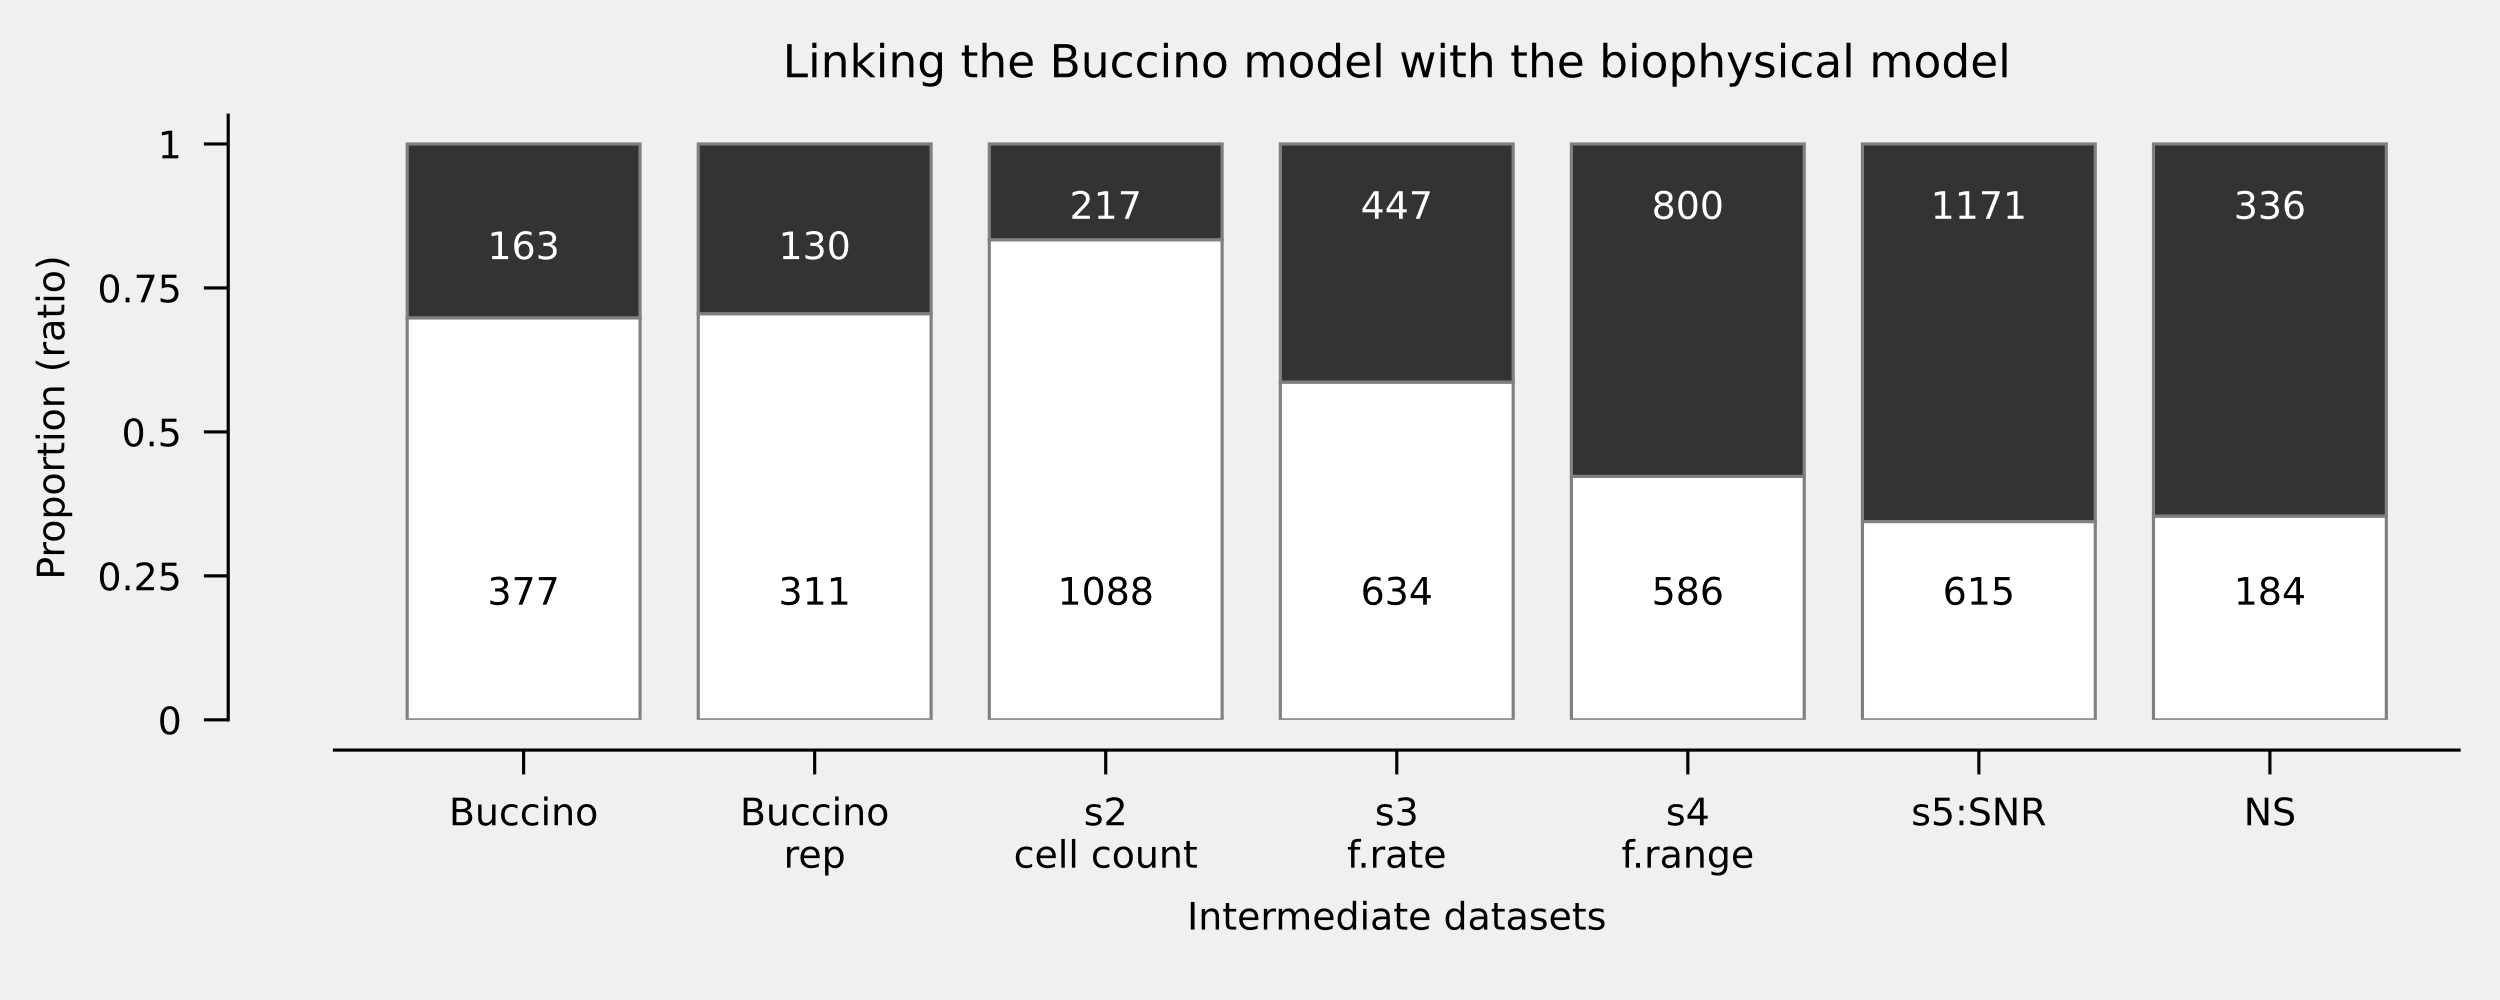
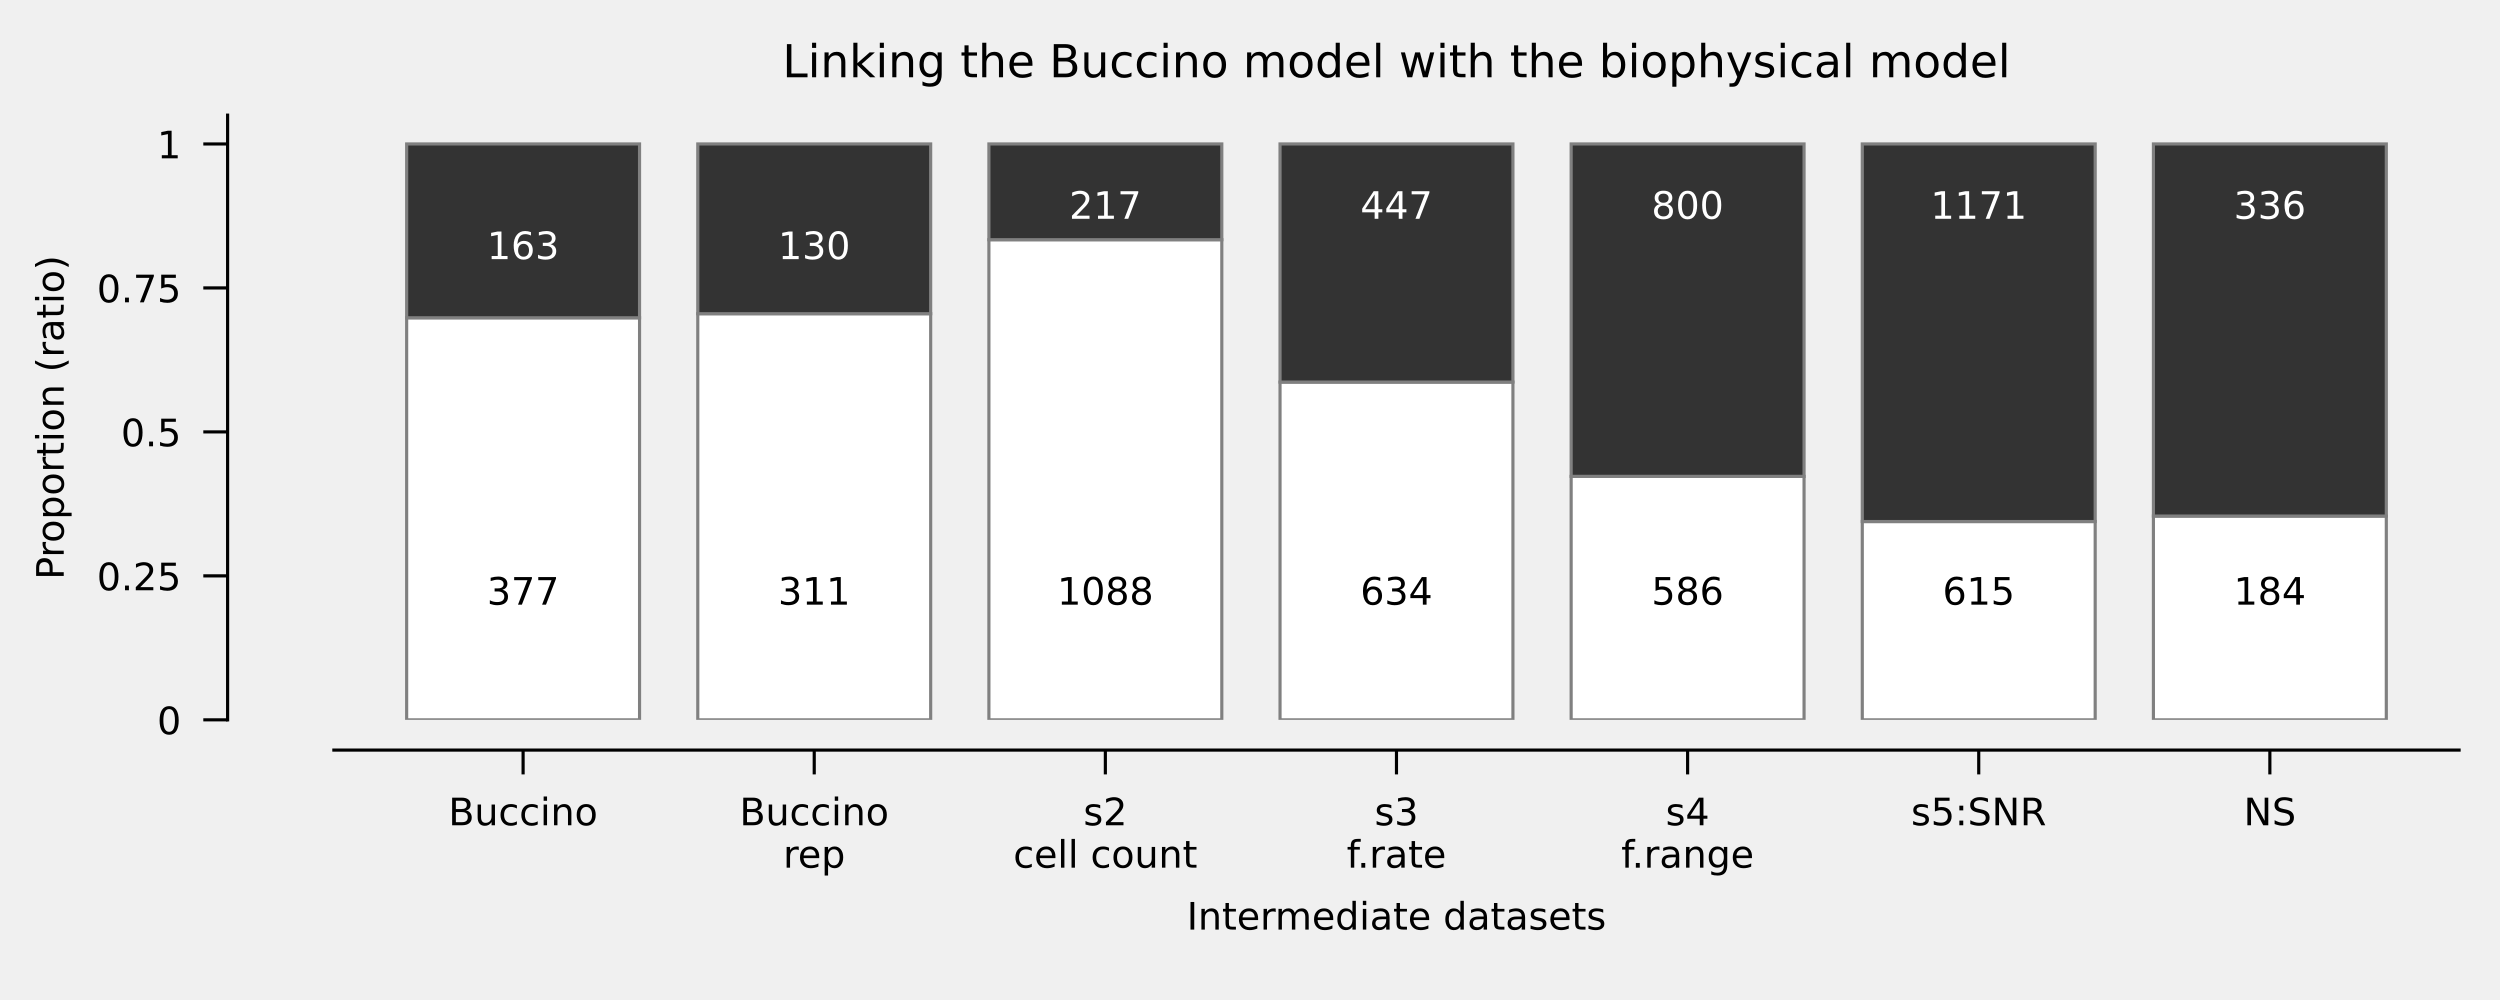
<svg xmlns="http://www.w3.org/2000/svg" xmlns:xlink="http://www.w3.org/1999/xlink" width="396pt" height="158.4pt" viewBox="0 0 396 158.4" version="1.1">
  <defs>
    <style type="text/css">*{stroke-linejoin: round; stroke-linecap: butt}</style>
  </defs>
  <g id="figure_1">
    <g id="patch_1">
      <path d="M 0 158.4  L 396 158.4  L 396 0  L 0 0  L 0 158.4  z " style="fill: none" />
    </g>
    <g id="axes_1">
      <g id="patch_2">
-         <path d="M 52.975 114.024  L 389.52 114.024  L 389.52 18.24  L 52.975 18.24  L 52.975 114.024  z " style="fill: none" />
+         <path d="M 52.885 114.024  L 389.52 114.024  L 389.52 18.24  L 52.885 18.24  L 52.885 114.024  z " style="fill: none" />
      </g>
      <g id="patch_3">
-         <path d="M 64.501 114.024  L 101.382 114.024  L 101.382 50.337  L 64.501 50.337  z " clip-path="url(#p4347ca9a81)" style="fill: #ffffff; stroke: #808080; stroke-width: 0.5; stroke-linejoin: miter" />
+         <path d="M 64.414 114.024  L 101.305 114.024  L 101.305 50.337  L 64.414 50.337  z " clip-path="url(#pc18c76cbf7)" style="fill: #ffffff; stroke: #808080; stroke-width: 0.5; stroke-linejoin: miter" />
      </g>
      <g id="patch_4">
-         <path d="M 110.603 114.024  L 147.484 114.024  L 147.484 49.692  L 110.603 49.692  z " clip-path="url(#p4347ca9a81)" style="fill: #ffffff; stroke: #808080; stroke-width: 0.5; stroke-linejoin: miter" />
+         <path d="M 110.528 114.024  L 147.419 114.024  L 147.419 49.692  L 110.528 49.692  z " clip-path="url(#pc18c76cbf7)" style="fill: #ffffff; stroke: #808080; stroke-width: 0.5; stroke-linejoin: miter" />
      </g>
      <g id="patch_5">
-         <path d="M 156.705 114.024  L 193.586 114.024  L 193.586 37.97  L 156.705 37.97  z " clip-path="url(#p4347ca9a81)" style="fill: #ffffff; stroke: #808080; stroke-width: 0.5; stroke-linejoin: miter" />
+         <path d="M 156.642 114.024  L 193.534 114.024  L 193.534 37.97  L 156.642 37.97  z " clip-path="url(#pc18c76cbf7)" style="fill: #ffffff; stroke: #808080; stroke-width: 0.5; stroke-linejoin: miter" />
      </g>
      <g id="patch_6">
-         <path d="M 202.807 114.024  L 239.688 114.024  L 239.688 60.522  L 202.807 60.522  z " clip-path="url(#p4347ca9a81)" style="fill: #ffffff; stroke: #808080; stroke-width: 0.5; stroke-linejoin: miter" />
+         <path d="M 202.757 114.024  L 239.648 114.024  L 239.648 60.522  L 202.757 60.522  z " clip-path="url(#pc18c76cbf7)" style="fill: #ffffff; stroke: #808080; stroke-width: 0.5; stroke-linejoin: miter" />
      </g>
      <g id="patch_7">
-         <path d="M 248.909 114.024  L 285.79 114.024  L 285.79 75.455  L 248.909 75.455  z " clip-path="url(#p4347ca9a81)" style="fill: #ffffff; stroke: #808080; stroke-width: 0.5; stroke-linejoin: miter" />
+         <path d="M 248.871 114.024  L 285.763 114.024  L 285.763 75.455  L 248.871 75.455  z " clip-path="url(#pc18c76cbf7)" style="fill: #ffffff; stroke: #808080; stroke-width: 0.5; stroke-linejoin: miter" />
      </g>
      <g id="patch_8">
-         <path d="M 295.011 114.024  L 331.892 114.024  L 331.892 82.612  L 295.011 82.612  z " clip-path="url(#p4347ca9a81)" style="fill: #ffffff; stroke: #808080; stroke-width: 0.5; stroke-linejoin: miter" />
+         <path d="M 294.986 114.024  L 331.877 114.024  L 331.877 82.612  L 294.986 82.612  z " clip-path="url(#pc18c76cbf7)" style="fill: #ffffff; stroke: #808080; stroke-width: 0.5; stroke-linejoin: miter" />
      </g>
      <g id="patch_9">
-         <path d="M 341.113 114.024  L 377.994 114.024  L 377.994 81.745  L 341.113 81.745  z " clip-path="url(#p4347ca9a81)" style="fill: #ffffff; stroke: #808080; stroke-width: 0.5; stroke-linejoin: miter" />
+         <path d="M 341.1 114.024  L 377.991 114.024  L 377.991 81.745  L 341.1 81.745  z " clip-path="url(#pc18c76cbf7)" style="fill: #ffffff; stroke: #808080; stroke-width: 0.5; stroke-linejoin: miter" />
      </g>
      <g id="patch_10">
-         <path d="M 64.501 50.337  L 101.382 50.337  L 101.382 22.801  L 64.501 22.801  z " clip-path="url(#p4347ca9a81)" style="fill: #333333; stroke: #808080; stroke-width: 0.5; stroke-linejoin: miter" />
+         <path d="M 64.414 50.337  L 101.305 50.337  L 101.305 22.801  L 64.414 22.801  z " clip-path="url(#pc18c76cbf7)" style="fill: #333333; stroke: #808080; stroke-width: 0.5; stroke-linejoin: miter" />
      </g>
      <g id="patch_11">
-         <path d="M 110.603 49.692  L 147.484 49.692  L 147.484 22.801  L 110.603 22.801  z " clip-path="url(#p4347ca9a81)" style="fill: #333333; stroke: #808080; stroke-width: 0.5; stroke-linejoin: miter" />
+         <path d="M 110.528 49.692  L 147.419 49.692  L 147.419 22.801  L 110.528 22.801  z " clip-path="url(#pc18c76cbf7)" style="fill: #333333; stroke: #808080; stroke-width: 0.5; stroke-linejoin: miter" />
      </g>
      <g id="patch_12">
-         <path d="M 156.705 37.97  L 193.586 37.97  L 193.586 22.801  L 156.705 22.801  z " clip-path="url(#p4347ca9a81)" style="fill: #333333; stroke: #808080; stroke-width: 0.5; stroke-linejoin: miter" />
+         <path d="M 156.642 37.97  L 193.534 37.97  L 193.534 22.801  L 156.642 22.801  z " clip-path="url(#pc18c76cbf7)" style="fill: #333333; stroke: #808080; stroke-width: 0.5; stroke-linejoin: miter" />
      </g>
      <g id="patch_13">
-         <path d="M 202.807 60.522  L 239.688 60.522  L 239.688 22.801  L 202.807 22.801  z " clip-path="url(#p4347ca9a81)" style="fill: #333333; stroke: #808080; stroke-width: 0.5; stroke-linejoin: miter" />
+         <path d="M 202.757 60.522  L 239.648 60.522  L 239.648 22.801  L 202.757 22.801  z " clip-path="url(#pc18c76cbf7)" style="fill: #333333; stroke: #808080; stroke-width: 0.5; stroke-linejoin: miter" />
      </g>
      <g id="patch_14">
-         <path d="M 248.909 75.455  L 285.79 75.455  L 285.79 22.801  L 248.909 22.801  z " clip-path="url(#p4347ca9a81)" style="fill: #333333; stroke: #808080; stroke-width: 0.5; stroke-linejoin: miter" />
+         <path d="M 248.871 75.455  L 285.763 75.455  L 285.763 22.801  L 248.871 22.801  z " clip-path="url(#pc18c76cbf7)" style="fill: #333333; stroke: #808080; stroke-width: 0.5; stroke-linejoin: miter" />
      </g>
      <g id="patch_15">
-         <path d="M 295.011 82.612  L 331.892 82.612  L 331.892 22.801  L 295.011 22.801  z " clip-path="url(#p4347ca9a81)" style="fill: #333333; stroke: #808080; stroke-width: 0.5; stroke-linejoin: miter" />
+         <path d="M 294.986 82.612  L 331.877 82.612  L 331.877 22.801  L 294.986 22.801  z " clip-path="url(#pc18c76cbf7)" style="fill: #333333; stroke: #808080; stroke-width: 0.5; stroke-linejoin: miter" />
      </g>
      <g id="patch_16">
-         <path d="M 341.113 81.745  L 377.994 81.745  L 377.994 22.801  L 341.113 22.801  z " clip-path="url(#p4347ca9a81)" style="fill: #333333; stroke: #808080; stroke-width: 0.5; stroke-linejoin: miter" />
+         <path d="M 341.1 81.745  L 377.991 81.745  L 377.991 22.801  L 341.1 22.801  z " clip-path="url(#pc18c76cbf7)" style="fill: #333333; stroke: #808080; stroke-width: 0.5; stroke-linejoin: miter" />
      </g>
      <g id="matplotlib.axis_1">
        <g id="xtick_1">
          <g id="line2d_1">
            <defs>
-               <path id="ma903d6abb0" d="M 0 0  L 0 3.85  " style="stroke: #000000; stroke-width: 0.5" />
+               <path id="me1fc6a1d60" d="M 0 0  L 0 3.85  " style="stroke: #000000; stroke-width: 0.5" />
            </defs>
            <g>
-               <use xlink:href="#ma903d6abb0" x="82.941" y="118.813" style="stroke: #000000; stroke-width: 0.5" />
+               <use xlink:href="#me1fc6a1d60" x="82.859" y="118.813" style="stroke: #000000; stroke-width: 0.5" />
            </g>
          </g>
          <g id="text_1">
-             <g transform="translate(71.11243 130.7218) scale(0.06 -0.06)">
+             <g transform="translate(71.03044 130.7218) scale(0.06 -0.06)">
              <defs>
                <path id="DejaVuSans-42" d="M 1259 2228  L 1259 519  L 2272 519  Q 2781 519 3026 730  Q 3272 941 3272 1375  Q 3272 1813 3026 2020  Q 2781 2228 2272 2228  L 1259 2228  z M 1259 4147  L 1259 2741  L 2194 2741  Q 2656 2741 2882 2914  Q 3109 3088 3109 3444  Q 3109 3797 2882 3972  Q 2656 4147 2194 4147  L 1259 4147  z M 628 4666  L 2241 4666  Q 2963 4666 3353 4366  Q 3744 4066 3744 3513  Q 3744 3084 3544 2831  Q 3344 2578 2956 2516  Q 3422 2416 3680 2098  Q 3938 1781 3938 1306  Q 3938 681 3513 340  Q 3088 0 2303 0  L 628 0  L 628 4666  z " transform="scale(0.015625)" />
                <path id="DejaVuSans-75" d="M 544 1381  L 544 3500  L 1119 3500  L 1119 1403  Q 1119 906 1312 657  Q 1506 409 1894 409  Q 2359 409 2629 706  Q 2900 1003 2900 1516  L 2900 3500  L 3475 3500  L 3475 0  L 2900 0  L 2900 538  Q 2691 219 2414 64  Q 2138 -91 1772 -91  Q 1169 -91 856 284  Q 544 659 544 1381  z M 1991 3584  L 1991 3584  z " transform="scale(0.015625)" />
                <path id="DejaVuSans-63" d="M 3122 3366  L 3122 2828  Q 2878 2963 2633 3030  Q 2388 3097 2138 3097  Q 1578 3097 1268 2742  Q 959 2388 959 1747  Q 959 1106 1268 751  Q 1578 397 2138 397  Q 2388 397 2633 464  Q 2878 531 3122 666  L 3122 134  Q 2881 22 2623 -34  Q 2366 -91 2075 -91  Q 1284 -91 818 406  Q 353 903 353 1747  Q 353 2603 823 3093  Q 1294 3584 2113 3584  Q 2378 3584 2631 3529  Q 2884 3475 3122 3366  z " transform="scale(0.015625)" />
                <path id="DejaVuSans-69" d="M 603 3500  L 1178 3500  L 1178 0  L 603 0  L 603 3500  z M 603 4863  L 1178 4863  L 1178 4134  L 603 4134  L 603 4863  z " transform="scale(0.015625)" />
                <path id="DejaVuSans-6e" d="M 3513 2113  L 3513 0  L 2938 0  L 2938 2094  Q 2938 2591 2744 2837  Q 2550 3084 2163 3084  Q 1697 3084 1428 2787  Q 1159 2491 1159 1978  L 1159 0  L 581 0  L 581 3500  L 1159 3500  L 1159 2956  Q 1366 3272 1645 3428  Q 1925 3584 2291 3584  Q 2894 3584 3203 3211  Q 3513 2838 3513 2113  z " transform="scale(0.015625)" />
                <path id="DejaVuSans-6f" d="M 1959 3097  Q 1497 3097 1228 2736  Q 959 2375 959 1747  Q 959 1119 1226 758  Q 1494 397 1959 397  Q 2419 397 2687 759  Q 2956 1122 2956 1747  Q 2956 2369 2687 2733  Q 2419 3097 1959 3097  z M 1959 3584  Q 2709 3584 3137 3096  Q 3566 2609 3566 1747  Q 3566 888 3137 398  Q 2709 -91 1959 -91  Q 1206 -91 779 398  Q 353 888 353 1747  Q 353 2609 779 3096  Q 1206 3584 1959 3584  z " transform="scale(0.015625)" />
              </defs>
              <use xlink:href="#DejaVuSans-42" />
              <use xlink:href="#DejaVuSans-75" x="68.604" />
              <use xlink:href="#DejaVuSans-63" x="131.982" />
              <use xlink:href="#DejaVuSans-63" x="186.963" />
              <use xlink:href="#DejaVuSans-69" x="241.943" />
              <use xlink:href="#DejaVuSans-6e" x="269.727" />
              <use xlink:href="#DejaVuSans-6f" x="333.105" />
            </g>
          </g>
        </g>
        <g id="xtick_2">
          <g id="line2d_2">
            <g>
-               <use xlink:href="#ma903d6abb0" x="129.043" y="118.813" style="stroke: #000000; stroke-width: 0.5" />
+               <use xlink:href="#me1fc6a1d60" x="128.974" y="118.813" style="stroke: #000000; stroke-width: 0.5" />
            </g>
          </g>
          <g id="text_2">
-             <g transform="translate(117.2145 130.7218) scale(0.06 -0.06)">
+             <g transform="translate(117.1448 130.7218) scale(0.06 -0.06)">
              <use xlink:href="#DejaVuSans-42" />
              <use xlink:href="#DejaVuSans-75" x="68.604" />
              <use xlink:href="#DejaVuSans-63" x="131.982" />
              <use xlink:href="#DejaVuSans-63" x="186.963" />
              <use xlink:href="#DejaVuSans-69" x="241.943" />
              <use xlink:href="#DejaVuSans-6e" x="269.727" />
              <use xlink:href="#DejaVuSans-6f" x="333.105" />
            </g>
-             <g transform="translate(124.1271 137.4405) scale(0.06 -0.06)">
+             <g transform="translate(124.0575 137.4405) scale(0.06 -0.06)">
              <defs>
                <path id="DejaVuSans-72" d="M 2631 2963  Q 2534 3019 2420 3045  Q 2306 3072 2169 3072  Q 1681 3072 1420 2755  Q 1159 2438 1159 1844  L 1159 0  L 581 0  L 581 3500  L 1159 3500  L 1159 2956  Q 1341 3275 1631 3429  Q 1922 3584 2338 3584  Q 2397 3584 2469 3576  Q 2541 3569 2628 3553  L 2631 2963  z " transform="scale(0.015625)" />
                <path id="DejaVuSans-65" d="M 3597 1894  L 3597 1613  L 953 1613  Q 991 1019 1311 708  Q 1631 397 2203 397  Q 2534 397 2845 478  Q 3156 559 3463 722  L 3463 178  Q 3153 47 2828 -22  Q 2503 -91 2169 -91  Q 1331 -91 842 396  Q 353 884 353 1716  Q 353 2575 817 3079  Q 1281 3584 2069 3584  Q 2775 3584 3186 3129  Q 3597 2675 3597 1894  z M 3022 2063  Q 3016 2534 2758 2815  Q 2500 3097 2075 3097  Q 1594 3097 1305 2825  Q 1016 2553 972 2059  L 3022 2063  z " transform="scale(0.015625)" />
                <path id="DejaVuSans-70" d="M 1159 525  L 1159 -1331  L 581 -1331  L 581 3500  L 1159 3500  L 1159 2969  Q 1341 3281 1617 3432  Q 1894 3584 2278 3584  Q 2916 3584 3314 3078  Q 3713 2572 3713 1747  Q 3713 922 3314 415  Q 2916 -91 2278 -91  Q 1894 -91 1617 61  Q 1341 213 1159 525  z M 3116 1747  Q 3116 2381 2855 2742  Q 2594 3103 2138 3103  Q 1681 3103 1420 2742  Q 1159 2381 1159 1747  Q 1159 1113 1420 752  Q 1681 391 2138 391  Q 2594 391 2855 752  Q 3116 1113 3116 1747  z " transform="scale(0.015625)" />
              </defs>
              <use xlink:href="#DejaVuSans-72" />
              <use xlink:href="#DejaVuSans-65" x="38.863" />
              <use xlink:href="#DejaVuSans-70" x="100.387" />
            </g>
          </g>
        </g>
        <g id="xtick_3">
          <g id="line2d_3">
            <g>
-               <use xlink:href="#ma903d6abb0" x="175.145" y="118.813" style="stroke: #000000; stroke-width: 0.5" />
+               <use xlink:href="#me1fc6a1d60" x="175.088" y="118.813" style="stroke: #000000; stroke-width: 0.5" />
            </g>
          </g>
          <g id="text_3">
-             <g transform="translate(171.6739 130.7218) scale(0.06 -0.06)">
+             <g transform="translate(171.6166 130.7218) scale(0.06 -0.06)">
              <defs>
                <path id="DejaVuSans-73" d="M 2834 3397  L 2834 2853  Q 2591 2978 2328 3040  Q 2066 3103 1784 3103  Q 1356 3103 1142 2972  Q 928 2841 928 2578  Q 928 2378 1081 2264  Q 1234 2150 1697 2047  L 1894 2003  Q 2506 1872 2764 1633  Q 3022 1394 3022 966  Q 3022 478 2636 193  Q 2250 -91 1575 -91  Q 1294 -91 989 -36  Q 684 19 347 128  L 347 722  Q 666 556 975 473  Q 1284 391 1588 391  Q 1994 391 2212 530  Q 2431 669 2431 922  Q 2431 1156 2273 1281  Q 2116 1406 1581 1522  L 1381 1569  Q 847 1681 609 1914  Q 372 2147 372 2553  Q 372 3047 722 3315  Q 1072 3584 1716 3584  Q 2034 3584 2315 3537  Q 2597 3491 2834 3397  z " transform="scale(0.015625)" />
                <path id="DejaVuSans-32" d="M 1228 531  L 3431 531  L 3431 0  L 469 0  L 469 531  Q 828 903 1448 1529  Q 2069 2156 2228 2338  Q 2531 2678 2651 2914  Q 2772 3150 2772 3378  Q 2772 3750 2511 3984  Q 2250 4219 1831 4219  Q 1534 4219 1204 4116  Q 875 4013 500 3803  L 500 4441  Q 881 4594 1212 4672  Q 1544 4750 1819 4750  Q 2544 4750 2975 4387  Q 3406 4025 3406 3419  Q 3406 3131 3298 2873  Q 3191 2616 2906 2266  Q 2828 2175 2409 1742  Q 1991 1309 1228 531  z " transform="scale(0.015625)" />
              </defs>
              <use xlink:href="#DejaVuSans-73" />
              <use xlink:href="#DejaVuSans-32" x="52.1" />
            </g>
-             <g transform="translate(160.5659 137.4405) scale(0.06 -0.06)">
+             <g transform="translate(160.5086 137.4405) scale(0.06 -0.06)">
              <defs>
                <path id="DejaVuSans-6c" d="M 603 4863  L 1178 4863  L 1178 0  L 603 0  L 603 4863  z " transform="scale(0.015625)" />
                <path id="DejaVuSans-20" transform="scale(0.015625)" />
                <path id="DejaVuSans-74" d="M 1172 4494  L 1172 3500  L 2356 3500  L 2356 3053  L 1172 3053  L 1172 1153  Q 1172 725 1289 603  Q 1406 481 1766 481  L 2356 481  L 2356 0  L 1766 0  Q 1100 0 847 248  Q 594 497 594 1153  L 594 3053  L 172 3053  L 172 3500  L 594 3500  L 594 4494  L 1172 4494  z " transform="scale(0.015625)" />
              </defs>
              <use xlink:href="#DejaVuSans-63" />
              <use xlink:href="#DejaVuSans-65" x="54.98" />
              <use xlink:href="#DejaVuSans-6c" x="116.504" />
              <use xlink:href="#DejaVuSans-6c" x="144.287" />
              <use xlink:href="#DejaVuSans-20" x="172.07" />
              <use xlink:href="#DejaVuSans-63" x="203.857" />
              <use xlink:href="#DejaVuSans-6f" x="258.838" />
              <use xlink:href="#DejaVuSans-75" x="320.02" />
              <use xlink:href="#DejaVuSans-6e" x="383.398" />
              <use xlink:href="#DejaVuSans-74" x="446.777" />
            </g>
          </g>
        </g>
        <g id="xtick_4">
          <g id="line2d_4">
            <g>
-               <use xlink:href="#ma903d6abb0" x="221.248" y="118.813" style="stroke: #000000; stroke-width: 0.5" />
+               <use xlink:href="#me1fc6a1d60" x="221.202" y="118.813" style="stroke: #000000; stroke-width: 0.5" />
            </g>
          </g>
          <g id="text_4">
-             <g transform="translate(217.7759 130.7218) scale(0.06 -0.06)">
+             <g transform="translate(217.7309 130.7218) scale(0.06 -0.06)">
              <defs>
                <path id="DejaVuSans-33" d="M 2597 2516  Q 3050 2419 3304 2112  Q 3559 1806 3559 1356  Q 3559 666 3084 287  Q 2609 -91 1734 -91  Q 1441 -91 1130 -33  Q 819 25 488 141  L 488 750  Q 750 597 1062 519  Q 1375 441 1716 441  Q 2309 441 2620 675  Q 2931 909 2931 1356  Q 2931 1769 2642 2001  Q 2353 2234 1838 2234  L 1294 2234  L 1294 2753  L 1863 2753  Q 2328 2753 2575 2939  Q 2822 3125 2822 3475  Q 2822 3834 2567 4026  Q 2313 4219 1838 4219  Q 1578 4219 1281 4162  Q 984 4106 628 3988  L 628 4550  Q 988 4650 1302 4700  Q 1616 4750 1894 4750  Q 2613 4750 3031 4423  Q 3450 4097 3450 3541  Q 3450 3153 3228 2886  Q 3006 2619 2597 2516  z " transform="scale(0.015625)" />
              </defs>
              <use xlink:href="#DejaVuSans-73" />
              <use xlink:href="#DejaVuSans-33" x="52.1" />
            </g>
-             <g transform="translate(213.3617 137.4405) scale(0.06 -0.06)">
+             <g transform="translate(213.3167 137.4405) scale(0.06 -0.06)">
              <defs>
                <path id="DejaVuSans-66" d="M 2375 4863  L 2375 4384  L 1825 4384  Q 1516 4384 1395 4259  Q 1275 4134 1275 3809  L 1275 3500  L 2222 3500  L 2222 3053  L 1275 3053  L 1275 0  L 697 0  L 697 3053  L 147 3053  L 147 3500  L 697 3500  L 697 3744  Q 697 4328 969 4595  Q 1241 4863 1831 4863  L 2375 4863  z " transform="scale(0.015625)" />
                <path id="DejaVuSans-2e" d="M 684 794  L 1344 794  L 1344 0  L 684 0  L 684 794  z " transform="scale(0.015625)" />
                <path id="DejaVuSans-61" d="M 2194 1759  Q 1497 1759 1228 1600  Q 959 1441 959 1056  Q 959 750 1161 570  Q 1363 391 1709 391  Q 2188 391 2477 730  Q 2766 1069 2766 1631  L 2766 1759  L 2194 1759  z M 3341 1997  L 3341 0  L 2766 0  L 2766 531  Q 2569 213 2275 61  Q 1981 -91 1556 -91  Q 1019 -91 701 211  Q 384 513 384 1019  Q 384 1609 779 1909  Q 1175 2209 1959 2209  L 2766 2209  L 2766 2266  Q 2766 2663 2505 2880  Q 2244 3097 1772 3097  Q 1472 3097 1187 3025  Q 903 2953 641 2809  L 641 3341  Q 956 3463 1253 3523  Q 1550 3584 1831 3584  Q 2591 3584 2966 3190  Q 3341 2797 3341 1997  z " transform="scale(0.015625)" />
              </defs>
              <use xlink:href="#DejaVuSans-66" />
              <use xlink:href="#DejaVuSans-2e" x="27.955" />
              <use xlink:href="#DejaVuSans-72" x="59.742" />
              <use xlink:href="#DejaVuSans-61" x="100.855" />
              <use xlink:href="#DejaVuSans-74" x="162.135" />
              <use xlink:href="#DejaVuSans-65" x="201.344" />
            </g>
          </g>
        </g>
        <g id="xtick_5">
          <g id="line2d_5">
            <g>
-               <use xlink:href="#ma903d6abb0" x="267.35" y="118.813" style="stroke: #000000; stroke-width: 0.5" />
+               <use xlink:href="#me1fc6a1d60" x="267.317" y="118.813" style="stroke: #000000; stroke-width: 0.5" />
            </g>
          </g>
          <g id="text_5">
-             <g transform="translate(263.878 130.7218) scale(0.06 -0.06)">
+             <g transform="translate(263.8453 130.7218) scale(0.06 -0.06)">
              <defs>
                <path id="DejaVuSans-34" d="M 2419 4116  L 825 1625  L 2419 1625  L 2419 4116  z M 2253 4666  L 3047 4666  L 3047 1625  L 3713 1625  L 3713 1100  L 3047 1100  L 3047 0  L 2419 0  L 2419 1100  L 313 1100  L 313 1709  L 2253 4666  z " transform="scale(0.015625)" />
              </defs>
              <use xlink:href="#DejaVuSans-73" />
              <use xlink:href="#DejaVuSans-34" x="52.1" />
            </g>
-             <g transform="translate(256.8341 137.4405) scale(0.06 -0.06)">
+             <g transform="translate(256.8014 137.4405) scale(0.06 -0.06)">
              <defs>
                <path id="DejaVuSans-67" d="M 2906 1791  Q 2906 2416 2648 2759  Q 2391 3103 1925 3103  Q 1463 3103 1205 2759  Q 947 2416 947 1791  Q 947 1169 1205 825  Q 1463 481 1925 481  Q 2391 481 2648 825  Q 2906 1169 2906 1791  z M 3481 434  Q 3481 -459 3084 -895  Q 2688 -1331 1869 -1331  Q 1566 -1331 1297 -1286  Q 1028 -1241 775 -1147  L 775 -588  Q 1028 -725 1275 -790  Q 1522 -856 1778 -856  Q 2344 -856 2625 -561  Q 2906 -266 2906 331  L 2906 616  Q 2728 306 2450 153  Q 2172 0 1784 0  Q 1141 0 747 490  Q 353 981 353 1791  Q 353 2603 747 3093  Q 1141 3584 1784 3584  Q 2172 3584 2450 3431  Q 2728 3278 2906 2969  L 2906 3500  L 3481 3500  L 3481 434  z " transform="scale(0.015625)" />
              </defs>
              <use xlink:href="#DejaVuSans-66" />
              <use xlink:href="#DejaVuSans-2e" x="27.955" />
              <use xlink:href="#DejaVuSans-72" x="59.742" />
              <use xlink:href="#DejaVuSans-61" x="100.855" />
              <use xlink:href="#DejaVuSans-6e" x="162.135" />
              <use xlink:href="#DejaVuSans-67" x="225.514" />
              <use xlink:href="#DejaVuSans-65" x="288.99" />
            </g>
          </g>
        </g>
        <g id="xtick_6">
          <g id="line2d_6">
            <g>
-               <use xlink:href="#ma903d6abb0" x="313.452" y="118.813" style="stroke: #000000; stroke-width: 0.5" />
+               <use xlink:href="#me1fc6a1d60" x="313.431" y="118.813" style="stroke: #000000; stroke-width: 0.5" />
            </g>
          </g>
          <g id="text_6">
-             <g transform="translate(302.736 130.7218) scale(0.06 -0.06)">
+             <g transform="translate(302.7156 130.7218) scale(0.06 -0.06)">
              <defs>
                <path id="DejaVuSans-35" d="M 691 4666  L 3169 4666  L 3169 4134  L 1269 4134  L 1269 2991  Q 1406 3038 1543 3061  Q 1681 3084 1819 3084  Q 2600 3084 3056 2656  Q 3513 2228 3513 1497  Q 3513 744 3044 326  Q 2575 -91 1722 -91  Q 1428 -91 1123 -41  Q 819 9 494 109  L 494 744  Q 775 591 1075 516  Q 1375 441 1709 441  Q 2250 441 2565 725  Q 2881 1009 2881 1497  Q 2881 1984 2565 2268  Q 2250 2553 1709 2553  Q 1456 2553 1204 2497  Q 953 2441 691 2322  L 691 4666  z " transform="scale(0.015625)" />
                <path id="DejaVuSans-3a" d="M 750 794  L 1409 794  L 1409 0  L 750 0  L 750 794  z M 750 3309  L 1409 3309  L 1409 2516  L 750 2516  L 750 3309  z " transform="scale(0.015625)" />
                <path id="DejaVuSans-53" d="M 3425 4513  L 3425 3897  Q 3066 4069 2747 4153  Q 2428 4238 2131 4238  Q 1616 4238 1336 4038  Q 1056 3838 1056 3469  Q 1056 3159 1242 3001  Q 1428 2844 1947 2747  L 2328 2669  Q 3034 2534 3370 2195  Q 3706 1856 3706 1288  Q 3706 609 3251 259  Q 2797 -91 1919 -91  Q 1588 -91 1214 -16  Q 841 59 441 206  L 441 856  Q 825 641 1194 531  Q 1563 422 1919 422  Q 2459 422 2753 634  Q 3047 847 3047 1241  Q 3047 1584 2836 1778  Q 2625 1972 2144 2069  L 1759 2144  Q 1053 2284 737 2584  Q 422 2884 422 3419  Q 422 4038 858 4394  Q 1294 4750 2059 4750  Q 2388 4750 2728 4690  Q 3069 4631 3425 4513  z " transform="scale(0.015625)" />
                <path id="DejaVuSans-4e" d="M 628 4666  L 1478 4666  L 3547 763  L 3547 4666  L 4159 4666  L 4159 0  L 3309 0  L 1241 3903  L 1241 0  L 628 0  L 628 4666  z " transform="scale(0.015625)" />
                <path id="DejaVuSans-52" d="M 2841 2188  Q 3044 2119 3236 1894  Q 3428 1669 3622 1275  L 4263 0  L 3584 0  L 2988 1197  Q 2756 1666 2539 1819  Q 2322 1972 1947 1972  L 1259 1972  L 1259 0  L 628 0  L 628 4666  L 2053 4666  Q 2853 4666 3247 4331  Q 3641 3997 3641 3322  Q 3641 2881 3436 2590  Q 3231 2300 2841 2188  z M 1259 4147  L 1259 2491  L 2053 2491  Q 2509 2491 2742 2702  Q 2975 2913 2975 3322  Q 2975 3731 2742 3939  Q 2509 4147 2053 4147  L 1259 4147  z " transform="scale(0.015625)" />
              </defs>
              <use xlink:href="#DejaVuSans-73" />
              <use xlink:href="#DejaVuSans-35" x="52.1" />
              <use xlink:href="#DejaVuSans-3a" x="115.723" />
              <use xlink:href="#DejaVuSans-53" x="149.414" />
              <use xlink:href="#DejaVuSans-4e" x="212.891" />
              <use xlink:href="#DejaVuSans-52" x="287.695" />
            </g>
          </g>
        </g>
        <g id="xtick_7">
          <g id="line2d_7">
            <g>
-               <use xlink:href="#ma903d6abb0" x="359.554" y="118.813" style="stroke: #000000; stroke-width: 0.5" />
+               <use xlink:href="#me1fc6a1d60" x="359.546" y="118.813" style="stroke: #000000; stroke-width: 0.5" />
            </g>
          </g>
          <g id="text_7">
-             <g transform="translate(355.4048 130.7218) scale(0.06 -0.06)">
+             <g transform="translate(355.3967 130.7218) scale(0.06 -0.06)">
              <use xlink:href="#DejaVuSans-4e" />
              <use xlink:href="#DejaVuSans-53" x="74.805" />
            </g>
          </g>
        </g>
        <g id="text_8">
-           <g transform="translate(188.0333 147.2474) scale(0.06 -0.06)">
+           <g transform="translate(187.9883 147.2474) scale(0.06 -0.06)">
            <defs>
              <path id="DejaVuSans-49" d="M 628 4666  L 1259 4666  L 1259 0  L 628 0  L 628 4666  z " transform="scale(0.015625)" />
              <path id="DejaVuSans-6d" d="M 3328 2828  Q 3544 3216 3844 3400  Q 4144 3584 4550 3584  Q 5097 3584 5394 3201  Q 5691 2819 5691 2113  L 5691 0  L 5113 0  L 5113 2094  Q 5113 2597 4934 2840  Q 4756 3084 4391 3084  Q 3944 3084 3684 2787  Q 3425 2491 3425 1978  L 3425 0  L 2847 0  L 2847 2094  Q 2847 2600 2669 2842  Q 2491 3084 2119 3084  Q 1678 3084 1418 2786  Q 1159 2488 1159 1978  L 1159 0  L 581 0  L 581 3500  L 1159 3500  L 1159 2956  Q 1356 3278 1631 3431  Q 1906 3584 2284 3584  Q 2666 3584 2933 3390  Q 3200 3197 3328 2828  z " transform="scale(0.015625)" />
              <path id="DejaVuSans-64" d="M 2906 2969  L 2906 4863  L 3481 4863  L 3481 0  L 2906 0  L 2906 525  Q 2725 213 2448 61  Q 2172 -91 1784 -91  Q 1150 -91 751 415  Q 353 922 353 1747  Q 353 2572 751 3078  Q 1150 3584 1784 3584  Q 2172 3584 2448 3432  Q 2725 3281 2906 2969  z M 947 1747  Q 947 1113 1208 752  Q 1469 391 1925 391  Q 2381 391 2643 752  Q 2906 1113 2906 1747  Q 2906 2381 2643 2742  Q 2381 3103 1925 3103  Q 1469 3103 1208 2742  Q 947 2381 947 1747  z " transform="scale(0.015625)" />
            </defs>
            <use xlink:href="#DejaVuSans-49" />
            <use xlink:href="#DejaVuSans-6e" x="29.492" />
            <use xlink:href="#DejaVuSans-74" x="92.871" />
            <use xlink:href="#DejaVuSans-65" x="132.08" />
            <use xlink:href="#DejaVuSans-72" x="193.604" />
            <use xlink:href="#DejaVuSans-6d" x="232.967" />
            <use xlink:href="#DejaVuSans-65" x="330.379" />
            <use xlink:href="#DejaVuSans-64" x="391.902" />
            <use xlink:href="#DejaVuSans-69" x="455.379" />
            <use xlink:href="#DejaVuSans-61" x="483.162" />
            <use xlink:href="#DejaVuSans-74" x="544.441" />
            <use xlink:href="#DejaVuSans-65" x="583.65" />
            <use xlink:href="#DejaVuSans-20" x="645.174" />
            <use xlink:href="#DejaVuSans-64" x="676.961" />
            <use xlink:href="#DejaVuSans-61" x="740.438" />
            <use xlink:href="#DejaVuSans-74" x="801.717" />
            <use xlink:href="#DejaVuSans-61" x="840.926" />
            <use xlink:href="#DejaVuSans-73" x="902.205" />
            <use xlink:href="#DejaVuSans-65" x="954.305" />
            <use xlink:href="#DejaVuSans-74" x="1015.828" />
            <use xlink:href="#DejaVuSans-73" x="1055.037" />
          </g>
        </g>
      </g>
      <g id="matplotlib.axis_2">
        <g id="ytick_1">
          <g id="line2d_8">
            <defs>
-               <path id="m37a1d917bc" d="M 0 0  L -3.85 0  " style="stroke: #000000; stroke-width: 0.5" />
+               <path id="m8066fade5a" d="M 0 0  L -3.85 0  " style="stroke: #000000; stroke-width: 0.5" />
            </defs>
            <g>
-               <use xlink:href="#m37a1d917bc" x="36.148" y="114.024" style="stroke: #000000; stroke-width: 0.5" />
+               <use xlink:href="#m8066fade5a" x="36.053" y="114.024" style="stroke: #000000; stroke-width: 0.5" />
            </g>
          </g>
          <g id="text_9">
-             <g transform="translate(24.98025 116.3031) scale(0.06 -0.06)">
+             <g transform="translate(24.88575 116.3031) scale(0.06 -0.06)">
              <defs>
                <path id="DejaVuSans-30" d="M 2034 4250  Q 1547 4250 1301 3770  Q 1056 3291 1056 2328  Q 1056 1369 1301 889  Q 1547 409 2034 409  Q 2525 409 2770 889  Q 3016 1369 3016 2328  Q 3016 3291 2770 3770  Q 2525 4250 2034 4250  z M 2034 4750  Q 2819 4750 3233 4129  Q 3647 3509 3647 2328  Q 3647 1150 3233 529  Q 2819 -91 2034 -91  Q 1250 -91 836 529  Q 422 1150 422 2328  Q 422 3509 836 4129  Q 1250 4750 2034 4750  z " transform="scale(0.015625)" />
              </defs>
              <use xlink:href="#DejaVuSans-30" />
            </g>
          </g>
        </g>
        <g id="ytick_2">
          <g id="line2d_9">
            <g>
-               <use xlink:href="#m37a1d917bc" x="36.148" y="91.218" style="stroke: #000000; stroke-width: 0.5" />
+               <use xlink:href="#m8066fade5a" x="36.053" y="91.218" style="stroke: #000000; stroke-width: 0.5" />
            </g>
          </g>
          <g id="text_10">
-             <g transform="translate(15.43838 93.49751) scale(0.06 -0.06)">
+             <g transform="translate(15.34388 93.49751) scale(0.06 -0.06)">
              <use xlink:href="#DejaVuSans-30" />
              <use xlink:href="#DejaVuSans-2e" x="63.623" />
              <use xlink:href="#DejaVuSans-32" x="95.41" />
              <use xlink:href="#DejaVuSans-35" x="159.033" />
            </g>
          </g>
        </g>
        <g id="ytick_3">
          <g id="line2d_10">
            <g>
-               <use xlink:href="#m37a1d917bc" x="36.148" y="68.412" style="stroke: #000000; stroke-width: 0.5" />
+               <use xlink:href="#m8066fade5a" x="36.053" y="68.412" style="stroke: #000000; stroke-width: 0.5" />
            </g>
          </g>
          <g id="text_11">
-             <g transform="translate(19.25587 70.69189) scale(0.06 -0.06)">
+             <g transform="translate(19.16137 70.69189) scale(0.06 -0.06)">
              <use xlink:href="#DejaVuSans-30" />
              <use xlink:href="#DejaVuSans-2e" x="63.623" />
              <use xlink:href="#DejaVuSans-35" x="95.41" />
            </g>
          </g>
        </g>
        <g id="ytick_4">
          <g id="line2d_11">
            <g>
-               <use xlink:href="#m37a1d917bc" x="36.148" y="45.607" style="stroke: #000000; stroke-width: 0.5" />
+               <use xlink:href="#m8066fade5a" x="36.053" y="45.607" style="stroke: #000000; stroke-width: 0.5" />
            </g>
          </g>
          <g id="text_12">
-             <g transform="translate(15.43838 47.88627) scale(0.06 -0.06)">
+             <g transform="translate(15.34388 47.88627) scale(0.06 -0.06)">
              <defs>
                <path id="DejaVuSans-37" d="M 525 4666  L 3525 4666  L 3525 4397  L 1831 0  L 1172 0  L 2766 4134  L 525 4134  L 525 4666  z " transform="scale(0.015625)" />
              </defs>
              <use xlink:href="#DejaVuSans-30" />
              <use xlink:href="#DejaVuSans-2e" x="63.623" />
              <use xlink:href="#DejaVuSans-37" x="95.41" />
              <use xlink:href="#DejaVuSans-35" x="159.033" />
            </g>
          </g>
        </g>
        <g id="ytick_5">
          <g id="line2d_12">
            <g>
-               <use xlink:href="#m37a1d917bc" x="36.148" y="22.801" style="stroke: #000000; stroke-width: 0.5" />
+               <use xlink:href="#m8066fade5a" x="36.053" y="22.801" style="stroke: #000000; stroke-width: 0.5" />
            </g>
          </g>
          <g id="text_13">
-             <g transform="translate(24.98025 25.08066) scale(0.06 -0.06)">
+             <g transform="translate(24.88575 25.08066) scale(0.06 -0.06)">
              <defs>
                <path id="DejaVuSans-31" d="M 794 531  L 1825 531  L 1825 4091  L 703 3866  L 703 4441  L 1819 4666  L 2450 4666  L 2450 531  L 3481 531  L 3481 0  L 794 0  L 794 531  z " transform="scale(0.015625)" />
              </defs>
              <use xlink:href="#DejaVuSans-31" />
            </g>
          </g>
        </g>
        <g id="text_14">
-           <g transform="translate(10.19056 91.82071) rotate(-90) scale(0.06 -0.06)">
+           <g transform="translate(10.09606 91.82071) rotate(-90) scale(0.06 -0.06)">
            <defs>
              <path id="DejaVuSans-50" d="M 1259 4147  L 1259 2394  L 2053 2394  Q 2494 2394 2734 2622  Q 2975 2850 2975 3272  Q 2975 3691 2734 3919  Q 2494 4147 2053 4147  L 1259 4147  z M 628 4666  L 2053 4666  Q 2838 4666 3239 4311  Q 3641 3956 3641 3272  Q 3641 2581 3239 2228  Q 2838 1875 2053 1875  L 1259 1875  L 1259 0  L 628 0  L 628 4666  z " transform="scale(0.015625)" />
              <path id="DejaVuSans-28" d="M 1984 4856  Q 1566 4138 1362 3434  Q 1159 2731 1159 2009  Q 1159 1288 1364 580  Q 1569 -128 1984 -844  L 1484 -844  Q 1016 -109 783 600  Q 550 1309 550 2009  Q 550 2706 781 3412  Q 1013 4119 1484 4856  L 1984 4856  z " transform="scale(0.015625)" />
              <path id="DejaVuSans-29" d="M 513 4856  L 1013 4856  Q 1481 4119 1714 3412  Q 1947 2706 1947 2009  Q 1947 1309 1714 600  Q 1481 -109 1013 -844  L 513 -844  Q 928 -128 1133 580  Q 1338 1288 1338 2009  Q 1338 2731 1133 3434  Q 928 4138 513 4856  z " transform="scale(0.015625)" />
            </defs>
            <use xlink:href="#DejaVuSans-50" />
            <use xlink:href="#DejaVuSans-72" x="58.553" />
            <use xlink:href="#DejaVuSans-6f" x="97.416" />
            <use xlink:href="#DejaVuSans-70" x="158.598" />
            <use xlink:href="#DejaVuSans-6f" x="222.074" />
            <use xlink:href="#DejaVuSans-72" x="283.256" />
            <use xlink:href="#DejaVuSans-74" x="324.369" />
            <use xlink:href="#DejaVuSans-69" x="363.578" />
            <use xlink:href="#DejaVuSans-6f" x="391.361" />
            <use xlink:href="#DejaVuSans-6e" x="452.543" />
            <use xlink:href="#DejaVuSans-20" x="515.922" />
            <use xlink:href="#DejaVuSans-28" x="547.709" />
            <use xlink:href="#DejaVuSans-72" x="586.723" />
            <use xlink:href="#DejaVuSans-61" x="627.836" />
            <use xlink:href="#DejaVuSans-74" x="689.115" />
            <use xlink:href="#DejaVuSans-69" x="728.324" />
            <use xlink:href="#DejaVuSans-6f" x="756.107" />
            <use xlink:href="#DejaVuSans-29" x="817.289" />
          </g>
        </g>
      </g>
      <g id="patch_17">
-         <path d="M 36.148 114.024  L 36.148 18.24  " style="fill: none; stroke: #000000; stroke-width: 0.5; stroke-linejoin: miter; stroke-linecap: square" />
+         <path d="M 36.053 114.024  L 36.053 18.24  " style="fill: none; stroke: #000000; stroke-width: 0.5; stroke-linejoin: miter; stroke-linecap: square" />
      </g>
      <g id="patch_18">
-         <path d="M 52.975 118.813  L 389.52 118.813  " style="fill: none; stroke: #000000; stroke-width: 0.5; stroke-linejoin: miter; stroke-linecap: square" />
+         <path d="M 52.885 118.813  L 389.52 118.813  " style="fill: none; stroke: #000000; stroke-width: 0.5; stroke-linejoin: miter; stroke-linecap: square" />
      </g>
      <g id="text_15">
-         <g style="fill: #ffffff" transform="translate(77.21509 41.04562) scale(0.06 -0.06)">
+         <g style="fill: #ffffff" transform="translate(77.1331 41.04562) scale(0.06 -0.06)">
          <defs>
            <path id="DejaVuSans-36" d="M 2113 2584  Q 1688 2584 1439 2293  Q 1191 2003 1191 1497  Q 1191 994 1439 701  Q 1688 409 2113 409  Q 2538 409 2786 701  Q 3034 994 3034 1497  Q 3034 2003 2786 2293  Q 2538 2584 2113 2584  z M 3366 4563  L 3366 3988  Q 3128 4100 2886 4159  Q 2644 4219 2406 4219  Q 1781 4219 1451 3797  Q 1122 3375 1075 2522  Q 1259 2794 1537 2939  Q 1816 3084 2150 3084  Q 2853 3084 3261 2657  Q 3669 2231 3669 1497  Q 3669 778 3244 343  Q 2819 -91 2113 -91  Q 1303 -91 875 529  Q 447 1150 447 2328  Q 447 3434 972 4092  Q 1497 4750 2381 4750  Q 2619 4750 2861 4703  Q 3103 4656 3366 4563  z " transform="scale(0.015625)" />
          </defs>
          <use xlink:href="#DejaVuSans-31" />
          <use xlink:href="#DejaVuSans-36" x="63.623" />
          <use xlink:href="#DejaVuSans-33" x="127.246" />
        </g>
      </g>
      <g id="text_16">
-         <g transform="translate(77.21509 95.77911) scale(0.06 -0.06)">
+         <g transform="translate(77.1331 95.77911) scale(0.06 -0.06)">
          <use xlink:href="#DejaVuSans-33" />
          <use xlink:href="#DejaVuSans-37" x="63.623" />
          <use xlink:href="#DejaVuSans-37" x="127.246" />
        </g>
      </g>
      <g id="text_17">
-         <g style="fill: #ffffff" transform="translate(123.3171 41.04562) scale(0.06 -0.06)">
+         <g style="fill: #ffffff" transform="translate(123.2475 41.04562) scale(0.06 -0.06)">
          <use xlink:href="#DejaVuSans-31" />
          <use xlink:href="#DejaVuSans-33" x="63.623" />
          <use xlink:href="#DejaVuSans-30" x="127.246" />
        </g>
      </g>
      <g id="text_18">
-         <g transform="translate(123.3171 95.77911) scale(0.06 -0.06)">
+         <g transform="translate(123.2475 95.77911) scale(0.06 -0.06)">
          <use xlink:href="#DejaVuSans-33" />
          <use xlink:href="#DejaVuSans-31" x="63.623" />
          <use xlink:href="#DejaVuSans-31" x="127.246" />
        </g>
      </g>
      <g id="text_19">
-         <g style="fill: #ffffff" transform="translate(169.4192 34.66005) scale(0.06 -0.06)">
+         <g style="fill: #ffffff" transform="translate(169.3619 34.66005) scale(0.06 -0.06)">
          <use xlink:href="#DejaVuSans-32" />
          <use xlink:href="#DejaVuSans-31" x="63.623" />
          <use xlink:href="#DejaVuSans-37" x="127.246" />
        </g>
      </g>
      <g id="text_20">
-         <g transform="translate(167.5104 95.77911) scale(0.06 -0.06)">
+         <g transform="translate(167.4531 95.77911) scale(0.06 -0.06)">
          <defs>
            <path id="DejaVuSans-38" d="M 2034 2216  Q 1584 2216 1326 1975  Q 1069 1734 1069 1313  Q 1069 891 1326 650  Q 1584 409 2034 409  Q 2484 409 2743 651  Q 3003 894 3003 1313  Q 3003 1734 2745 1975  Q 2488 2216 2034 2216  z M 1403 2484  Q 997 2584 770 2862  Q 544 3141 544 3541  Q 544 4100 942 4425  Q 1341 4750 2034 4750  Q 2731 4750 3128 4425  Q 3525 4100 3525 3541  Q 3525 3141 3298 2862  Q 3072 2584 2669 2484  Q 3125 2378 3379 2068  Q 3634 1759 3634 1313  Q 3634 634 3220 271  Q 2806 -91 2034 -91  Q 1263 -91 848 271  Q 434 634 434 1313  Q 434 1759 690 2068  Q 947 2378 1403 2484  z M 1172 3481  Q 1172 3119 1398 2916  Q 1625 2713 2034 2713  Q 2441 2713 2670 2916  Q 2900 3119 2900 3481  Q 2900 3844 2670 4047  Q 2441 4250 2034 4250  Q 1625 4250 1398 4047  Q 1172 3844 1172 3481  z " transform="scale(0.015625)" />
          </defs>
          <use xlink:href="#DejaVuSans-31" />
          <use xlink:href="#DejaVuSans-30" x="63.623" />
          <use xlink:href="#DejaVuSans-38" x="127.246" />
          <use xlink:href="#DejaVuSans-38" x="190.869" />
        </g>
      </g>
      <g id="text_21">
-         <g style="fill: #ffffff" transform="translate(215.5213 34.66005) scale(0.06 -0.06)">
+         <g style="fill: #ffffff" transform="translate(215.4762 34.66005) scale(0.06 -0.06)">
          <use xlink:href="#DejaVuSans-34" />
          <use xlink:href="#DejaVuSans-34" x="63.623" />
          <use xlink:href="#DejaVuSans-37" x="127.246" />
        </g>
      </g>
      <g id="text_22">
-         <g transform="translate(215.5213 95.77911) scale(0.06 -0.06)">
+         <g transform="translate(215.4762 95.77911) scale(0.06 -0.06)">
          <use xlink:href="#DejaVuSans-36" />
          <use xlink:href="#DejaVuSans-33" x="63.623" />
          <use xlink:href="#DejaVuSans-34" x="127.246" />
        </g>
      </g>
      <g id="text_23">
-         <g style="fill: #ffffff" transform="translate(261.6233 34.66005) scale(0.06 -0.06)">
+         <g style="fill: #ffffff" transform="translate(261.5906 34.66005) scale(0.06 -0.06)">
          <use xlink:href="#DejaVuSans-38" />
          <use xlink:href="#DejaVuSans-30" x="63.623" />
          <use xlink:href="#DejaVuSans-30" x="127.246" />
        </g>
      </g>
      <g id="text_24">
-         <g transform="translate(261.6233 95.77911) scale(0.06 -0.06)">
+         <g transform="translate(261.5906 95.77911) scale(0.06 -0.06)">
          <use xlink:href="#DejaVuSans-35" />
          <use xlink:href="#DejaVuSans-38" x="63.623" />
          <use xlink:href="#DejaVuSans-36" x="127.246" />
        </g>
      </g>
      <g id="text_25">
-         <g style="fill: #ffffff" transform="translate(305.8166 34.66005) scale(0.06 -0.06)">
+         <g style="fill: #ffffff" transform="translate(305.7963 34.66005) scale(0.06 -0.06)">
          <use xlink:href="#DejaVuSans-31" />
          <use xlink:href="#DejaVuSans-31" x="63.623" />
          <use xlink:href="#DejaVuSans-37" x="127.246" />
          <use xlink:href="#DejaVuSans-31" x="190.869" />
        </g>
      </g>
      <g id="text_26">
-         <g transform="translate(307.7254 95.77911) scale(0.06 -0.06)">
+         <g transform="translate(307.705 95.77911) scale(0.06 -0.06)">
          <use xlink:href="#DejaVuSans-36" />
          <use xlink:href="#DejaVuSans-31" x="63.623" />
          <use xlink:href="#DejaVuSans-35" x="127.246" />
        </g>
      </g>
      <g id="text_27">
-         <g style="fill: #ffffff" transform="translate(353.8274 34.66005) scale(0.06 -0.06)">
+         <g style="fill: #ffffff" transform="translate(353.8194 34.66005) scale(0.06 -0.06)">
          <use xlink:href="#DejaVuSans-33" />
          <use xlink:href="#DejaVuSans-33" x="63.623" />
          <use xlink:href="#DejaVuSans-36" x="127.246" />
        </g>
      </g>
      <g id="text_28">
-         <g transform="translate(353.8274 95.77911) scale(0.06 -0.06)">
+         <g transform="translate(353.8194 95.77911) scale(0.06 -0.06)">
          <use xlink:href="#DejaVuSans-31" />
          <use xlink:href="#DejaVuSans-38" x="63.623" />
          <use xlink:href="#DejaVuSans-34" x="127.246" />
        </g>
      </g>
      <g id="text_29">
-         <g transform="translate(123.9845 12.24) scale(0.072 -0.072)">
+         <g transform="translate(123.9395 12.24) scale(0.072 -0.072)">
          <defs>
            <path id="DejaVuSans-4c" d="M 628 4666  L 1259 4666  L 1259 531  L 3531 531  L 3531 0  L 628 0  L 628 4666  z " transform="scale(0.015625)" />
            <path id="DejaVuSans-6b" d="M 581 4863  L 1159 4863  L 1159 1991  L 2875 3500  L 3609 3500  L 1753 1863  L 3688 0  L 2938 0  L 1159 1709  L 1159 0  L 581 0  L 581 4863  z " transform="scale(0.015625)" />
            <path id="DejaVuSans-68" d="M 3513 2113  L 3513 0  L 2938 0  L 2938 2094  Q 2938 2591 2744 2837  Q 2550 3084 2163 3084  Q 1697 3084 1428 2787  Q 1159 2491 1159 1978  L 1159 0  L 581 0  L 581 4863  L 1159 4863  L 1159 2956  Q 1366 3272 1645 3428  Q 1925 3584 2291 3584  Q 2894 3584 3203 3211  Q 3513 2838 3513 2113  z " transform="scale(0.015625)" />
            <path id="DejaVuSans-77" d="M 269 3500  L 844 3500  L 1563 769  L 2278 3500  L 2956 3500  L 3675 769  L 4391 3500  L 4966 3500  L 4050 0  L 3372 0  L 2619 2869  L 1863 0  L 1184 0  L 269 3500  z " transform="scale(0.015625)" />
            <path id="DejaVuSans-62" d="M 3116 1747  Q 3116 2381 2855 2742  Q 2594 3103 2138 3103  Q 1681 3103 1420 2742  Q 1159 2381 1159 1747  Q 1159 1113 1420 752  Q 1681 391 2138 391  Q 2594 391 2855 752  Q 3116 1113 3116 1747  z M 1159 2969  Q 1341 3281 1617 3432  Q 1894 3584 2278 3584  Q 2916 3584 3314 3078  Q 3713 2572 3713 1747  Q 3713 922 3314 415  Q 2916 -91 2278 -91  Q 1894 -91 1617 61  Q 1341 213 1159 525  L 1159 0  L 581 0  L 581 4863  L 1159 4863  L 1159 2969  z " transform="scale(0.015625)" />
            <path id="DejaVuSans-79" d="M 2059 -325  Q 1816 -950 1584 -1140  Q 1353 -1331 966 -1331  L 506 -1331  L 506 -850  L 844 -850  Q 1081 -850 1212 -737  Q 1344 -625 1503 -206  L 1606 56  L 191 3500  L 800 3500  L 1894 763  L 2988 3500  L 3597 3500  L 2059 -325  z " transform="scale(0.015625)" />
          </defs>
          <use xlink:href="#DejaVuSans-4c" />
          <use xlink:href="#DejaVuSans-69" x="55.713" />
          <use xlink:href="#DejaVuSans-6e" x="83.496" />
          <use xlink:href="#DejaVuSans-6b" x="146.875" />
          <use xlink:href="#DejaVuSans-69" x="204.785" />
          <use xlink:href="#DejaVuSans-6e" x="232.568" />
          <use xlink:href="#DejaVuSans-67" x="295.947" />
          <use xlink:href="#DejaVuSans-20" x="359.424" />
          <use xlink:href="#DejaVuSans-74" x="391.211" />
          <use xlink:href="#DejaVuSans-68" x="430.42" />
          <use xlink:href="#DejaVuSans-65" x="493.799" />
          <use xlink:href="#DejaVuSans-20" x="555.322" />
          <use xlink:href="#DejaVuSans-42" x="587.109" />
          <use xlink:href="#DejaVuSans-75" x="655.713" />
          <use xlink:href="#DejaVuSans-63" x="719.092" />
          <use xlink:href="#DejaVuSans-63" x="774.072" />
          <use xlink:href="#DejaVuSans-69" x="829.053" />
          <use xlink:href="#DejaVuSans-6e" x="856.836" />
          <use xlink:href="#DejaVuSans-6f" x="920.215" />
          <use xlink:href="#DejaVuSans-20" x="981.396" />
          <use xlink:href="#DejaVuSans-6d" x="1013.184" />
          <use xlink:href="#DejaVuSans-6f" x="1110.596" />
          <use xlink:href="#DejaVuSans-64" x="1171.777" />
          <use xlink:href="#DejaVuSans-65" x="1235.254" />
          <use xlink:href="#DejaVuSans-6c" x="1296.777" />
          <use xlink:href="#DejaVuSans-20" x="1324.561" />
          <use xlink:href="#DejaVuSans-77" x="1356.348" />
          <use xlink:href="#DejaVuSans-69" x="1438.135" />
          <use xlink:href="#DejaVuSans-74" x="1465.918" />
          <use xlink:href="#DejaVuSans-68" x="1505.127" />
          <use xlink:href="#DejaVuSans-20" x="1568.506" />
          <use xlink:href="#DejaVuSans-74" x="1600.293" />
          <use xlink:href="#DejaVuSans-68" x="1639.502" />
          <use xlink:href="#DejaVuSans-65" x="1702.881" />
          <use xlink:href="#DejaVuSans-20" x="1764.404" />
          <use xlink:href="#DejaVuSans-62" x="1796.191" />
          <use xlink:href="#DejaVuSans-69" x="1859.668" />
          <use xlink:href="#DejaVuSans-6f" x="1887.451" />
          <use xlink:href="#DejaVuSans-70" x="1948.633" />
          <use xlink:href="#DejaVuSans-68" x="2012.109" />
          <use xlink:href="#DejaVuSans-79" x="2075.488" />
          <use xlink:href="#DejaVuSans-73" x="2134.668" />
          <use xlink:href="#DejaVuSans-69" x="2186.768" />
          <use xlink:href="#DejaVuSans-63" x="2214.551" />
          <use xlink:href="#DejaVuSans-61" x="2269.531" />
          <use xlink:href="#DejaVuSans-6c" x="2330.811" />
          <use xlink:href="#DejaVuSans-20" x="2358.594" />
          <use xlink:href="#DejaVuSans-6d" x="2390.381" />
          <use xlink:href="#DejaVuSans-6f" x="2487.793" />
          <use xlink:href="#DejaVuSans-64" x="2548.975" />
          <use xlink:href="#DejaVuSans-65" x="2612.451" />
          <use xlink:href="#DejaVuSans-6c" x="2673.975" />
        </g>
      </g>
      <g id="legend_1" />
    </g>
  </g>
  <defs>
-     <clipPath id="p4347ca9a81">
-       <rect x="52.975" y="18.24" width="336.545" height="95.784" />
+     <clipPath id="pc18c76cbf7">
+       <rect x="52.885" y="18.24" width="336.635" height="95.784" />
    </clipPath>
  </defs>
</svg>
